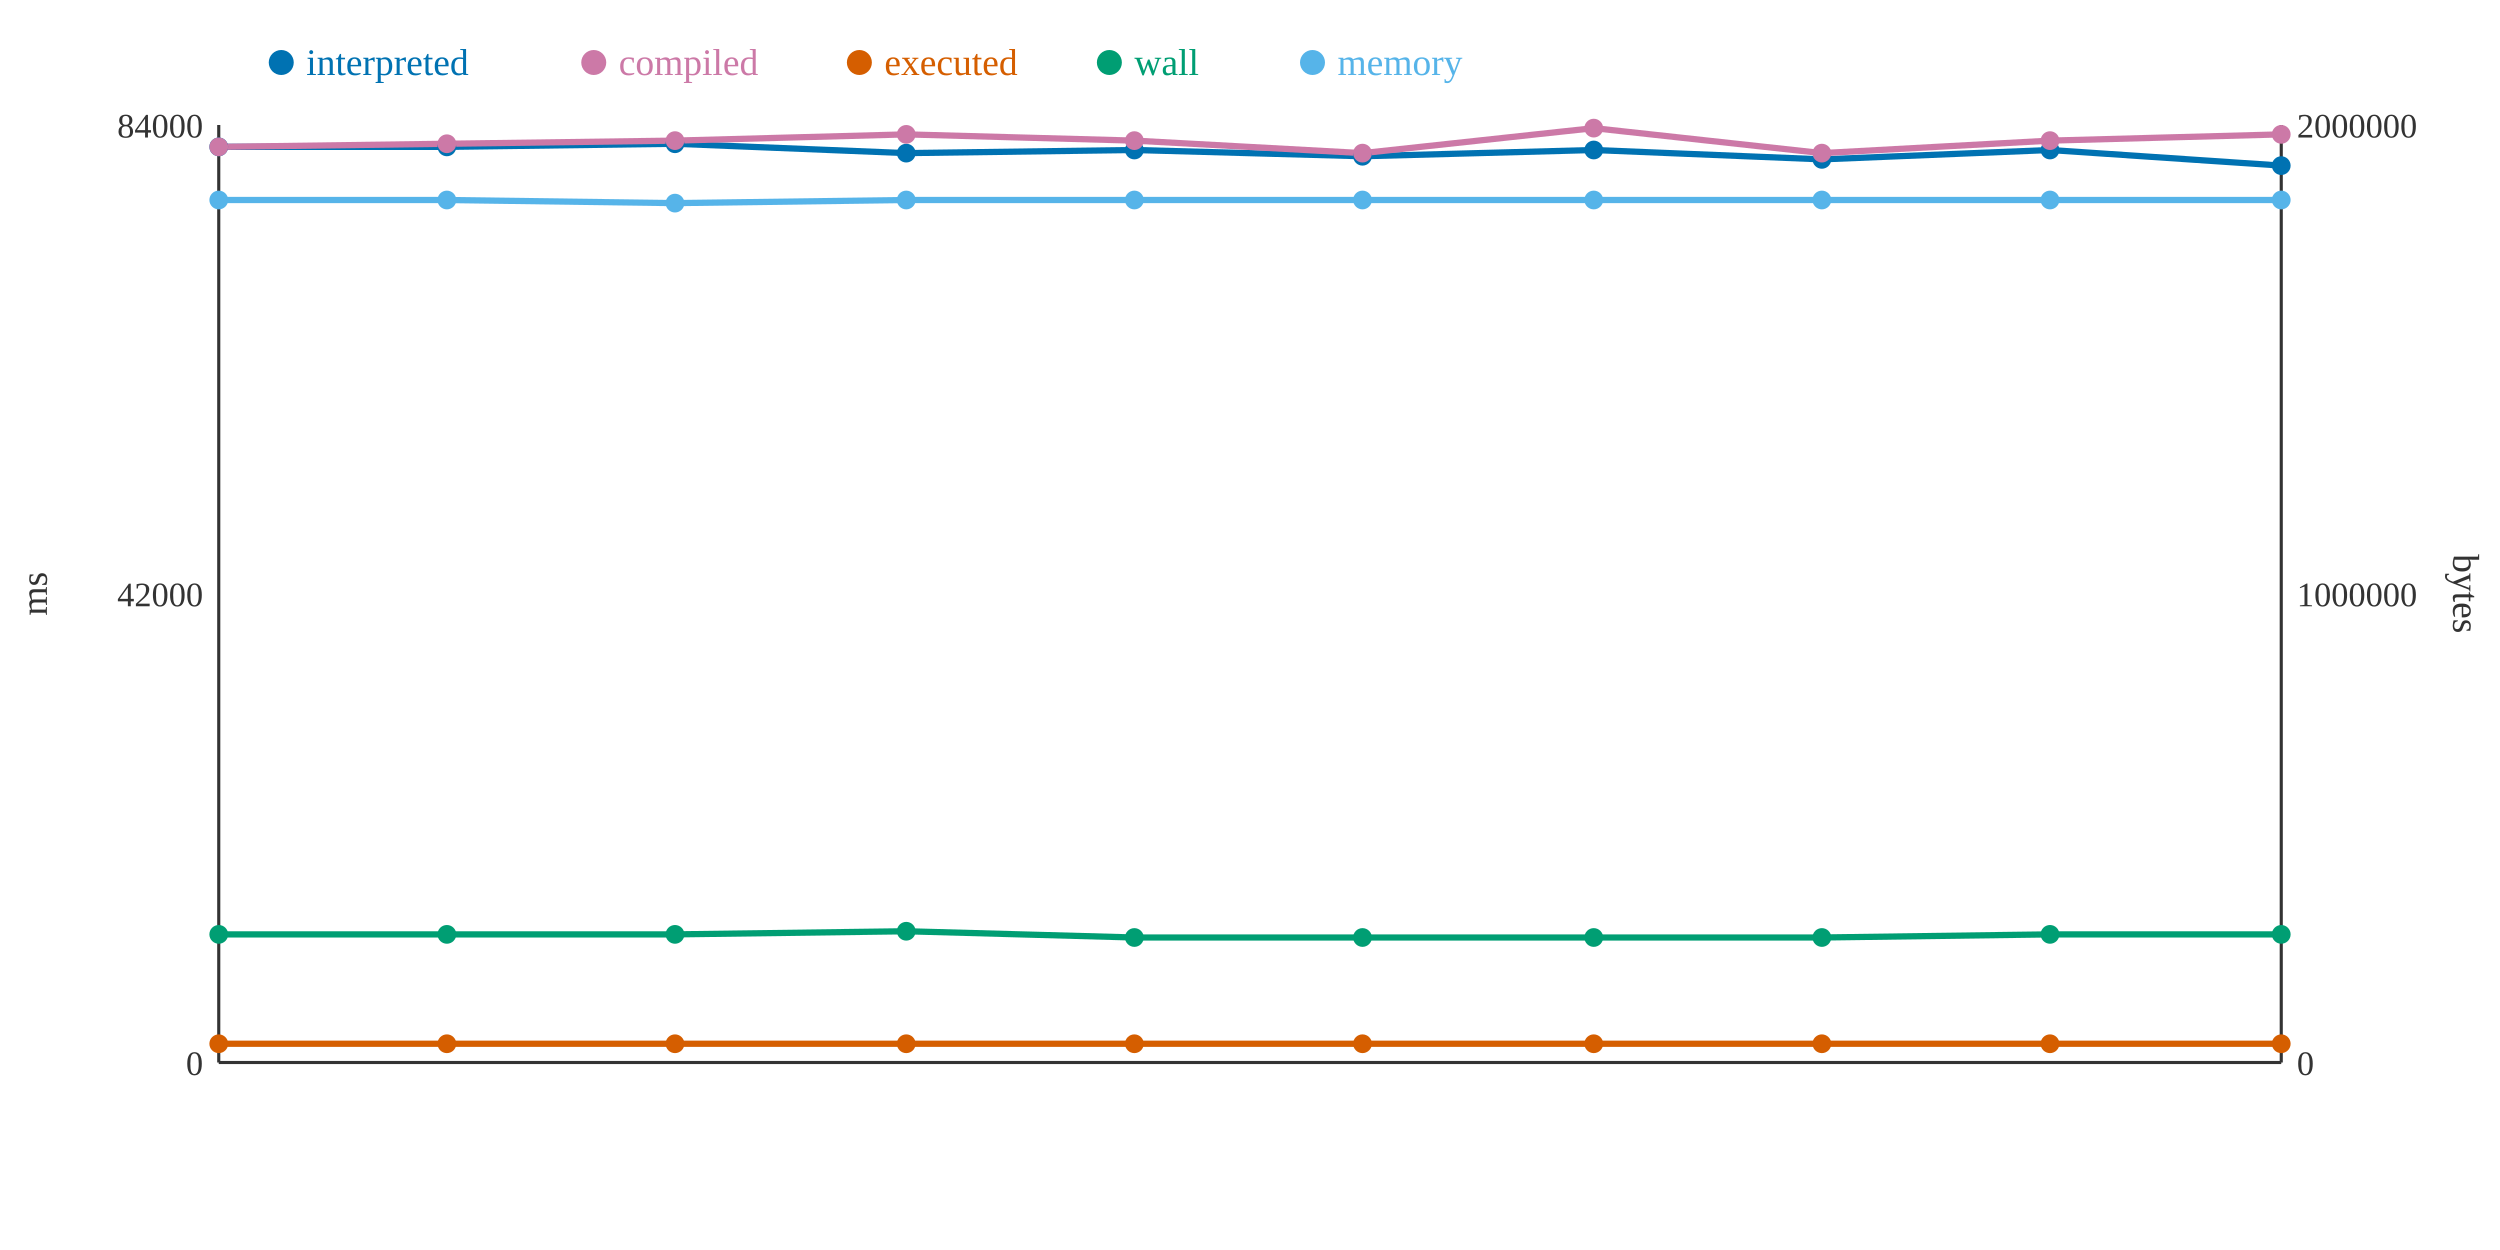
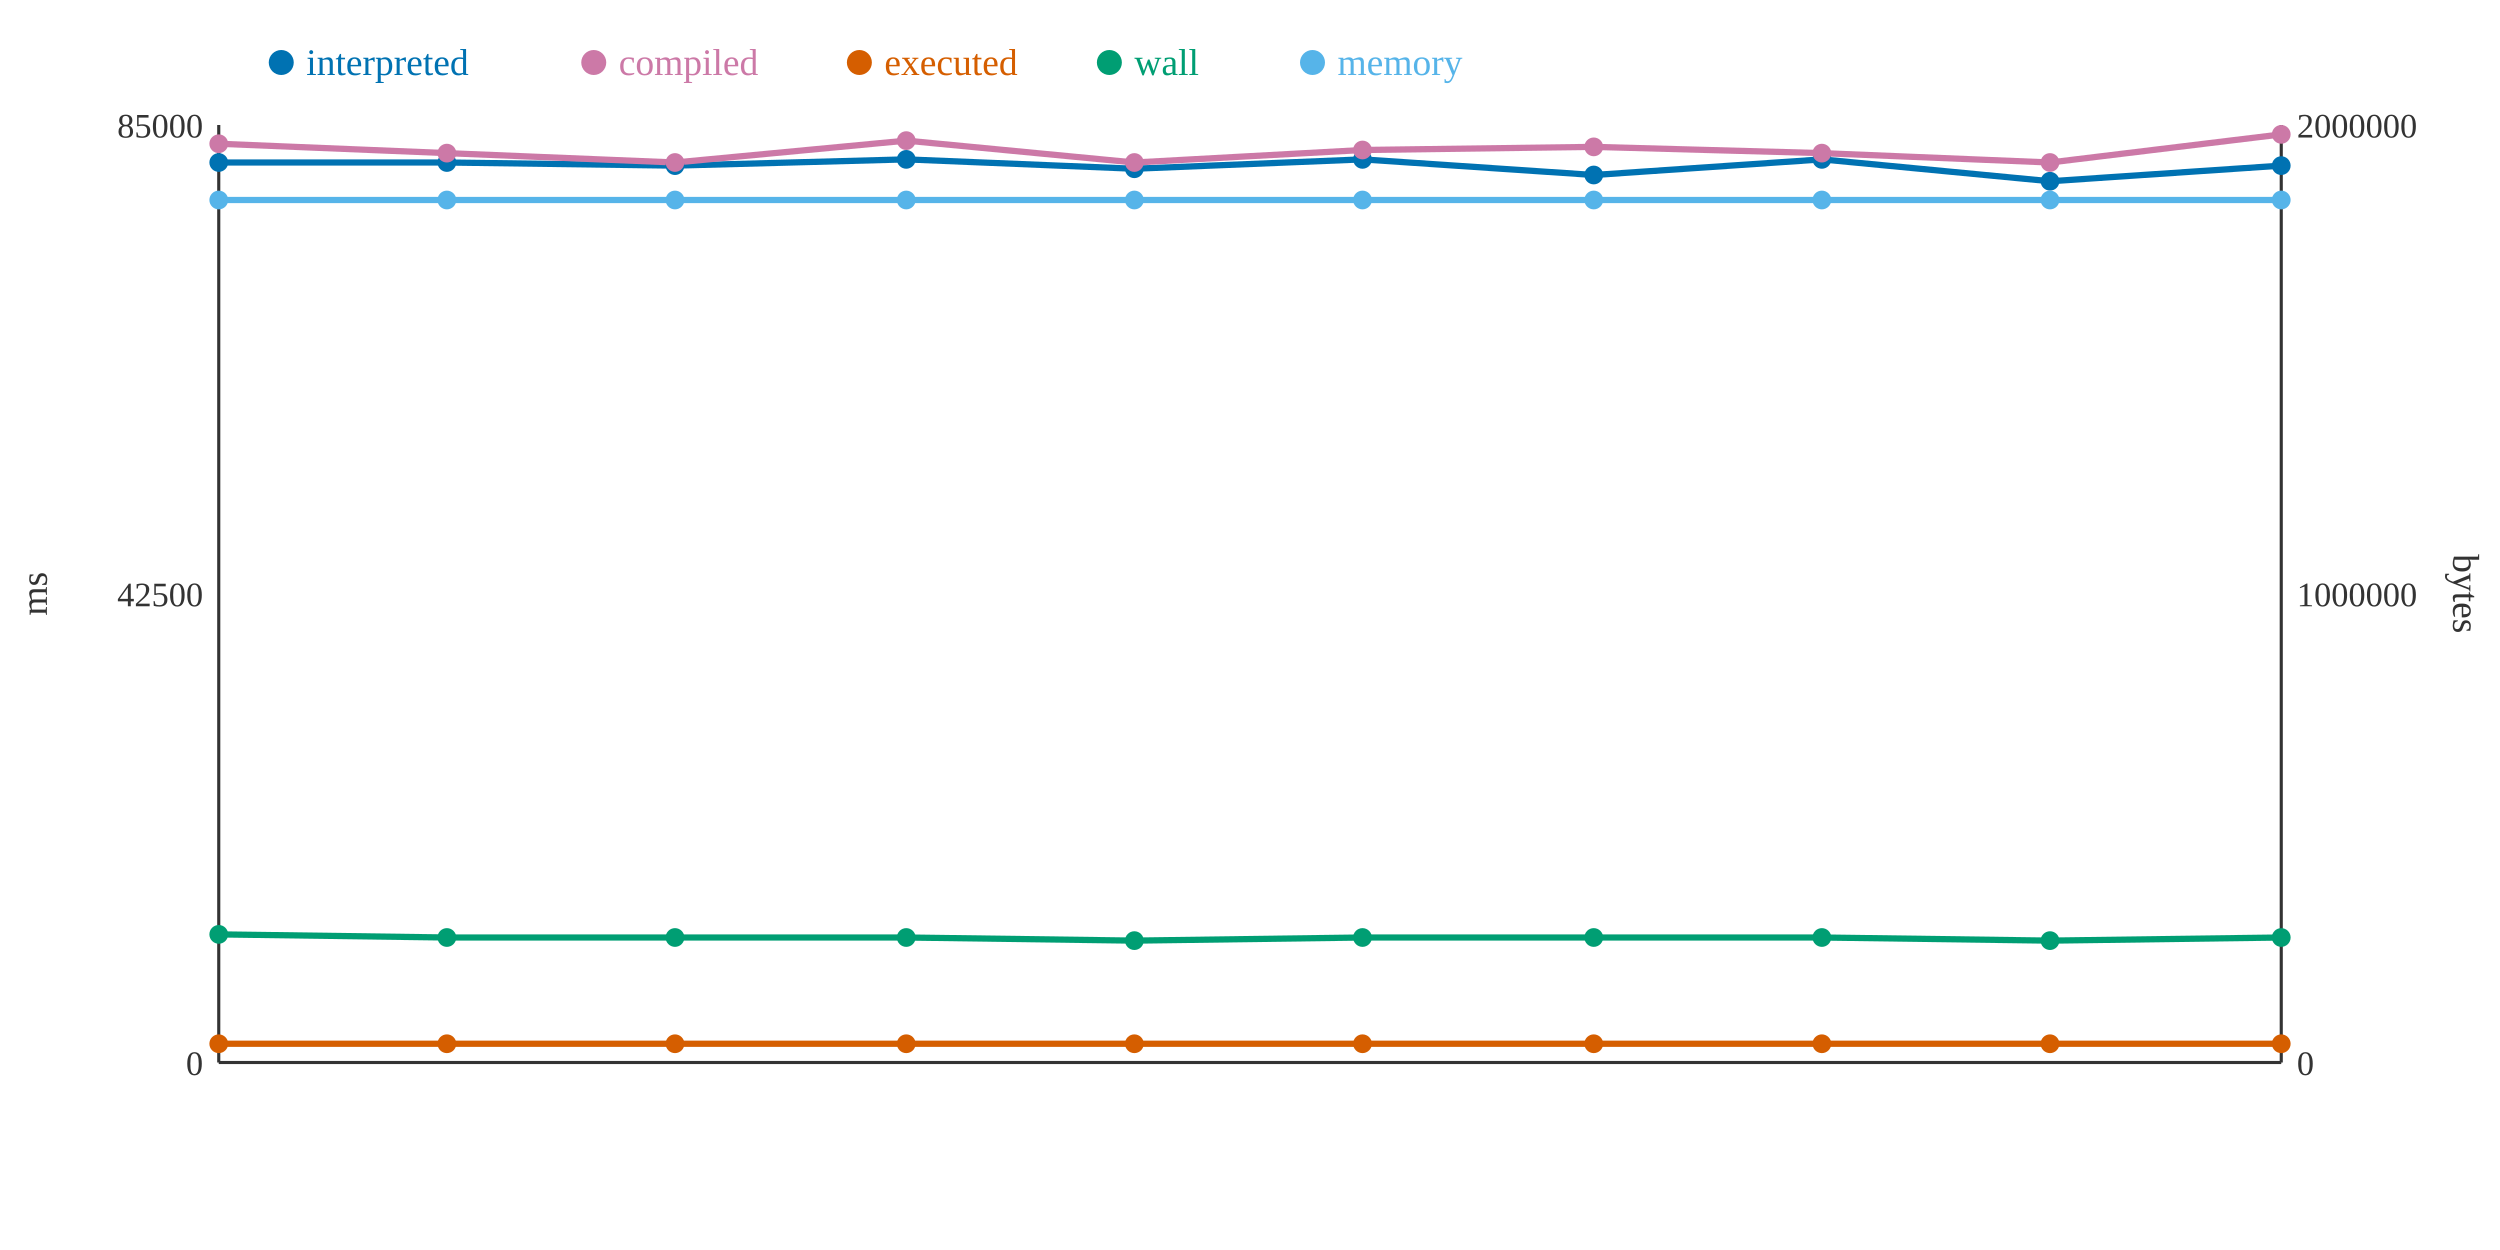
<svg xmlns="http://www.w3.org/2000/svg" width="800" height="400">
  <rect width="800" height="400" fill="white" />
  <line x1="70" y1="40" x2="70" y2="340" stroke="#333" stroke-width="1" />
  <line x1="70" y1="340" x2="730" y2="340" stroke="#333" stroke-width="1" />
  <line x1="730" y1="40" x2="730" y2="340" stroke="#333" stroke-width="1" />
  <text x="65" y="344" text-anchor="end" font-size="11" fill="#333">0</text>
-   <text x="65" y="194" text-anchor="end" font-size="11" fill="#333">42000</text>
-   <text x="65" y="44" text-anchor="end" font-size="11" fill="#333">84000</text>
+   <text x="65" y="194" text-anchor="end" font-size="11" fill="#333">42500</text>
+   <text x="65" y="44" text-anchor="end" font-size="11" fill="#333">85000</text>
  <text x="15" y="190" text-anchor="middle" font-size="12" fill="#333" transform="rotate(-90 15 190)">ms</text>
  <text x="735" y="344" text-anchor="start" font-size="11" fill="#333">0</text>
  <text x="735" y="194" text-anchor="start" font-size="11" fill="#333">1000000</text>
  <text x="735" y="44" text-anchor="start" font-size="11" fill="#333">2000000</text>
  <text x="785" y="190" text-anchor="middle" font-size="12" fill="#333" transform="rotate(90 785 190)">bytes</text>
-   <polyline points="70,47 143,47 216,46 290,49 363,48 436,50 510,48 583,51 656,48 730,53" fill="none" stroke="#0072B2" stroke-width="2" />
-   <polyline points="70,47 143,46 216,45 290,43 363,45 436,49 510,41 583,49 656,45 730,43" fill="none" stroke="#CC79A7" stroke-width="2" />
+   <polyline points="70,52 143,52 216,53 290,51 363,54 436,51 510,56 583,51 656,58 730,53" fill="none" stroke="#0072B2" stroke-width="2" />
+   <polyline points="70,46 143,49 216,52 290,45 363,52 436,48 510,47 583,49 656,52 730,43" fill="none" stroke="#CC79A7" stroke-width="2" />
  <polyline points="70,334 143,334 216,334 290,334 363,334 436,334 510,334 583,334 656,334 730,334" fill="none" stroke="#D55E00" stroke-width="2" />
-   <polyline points="70,299 143,299 216,299 290,298 363,300 436,300 510,300 583,300 656,299 730,299" fill="none" stroke="#009E73" stroke-width="2" />
-   <polyline points="70,64 143,64 216,65 290,64 363,64 436,64 510,64 583,64 656,64 730,64" fill="none" stroke="#56B4E9" stroke-width="2" />
-   <circle cx="70" cy="47" r="3" fill="#0072B2" />
-   <circle cx="70" cy="47" r="3" fill="#CC79A7" />
+   <polyline points="70,299 143,300 216,300 290,300 363,301 436,300 510,300 583,300 656,301 730,300" fill="none" stroke="#009E73" stroke-width="2" />
+   <polyline points="70,64 143,64 216,64 290,64 363,64 436,64 510,64 583,64 656,64 730,64" fill="none" stroke="#56B4E9" stroke-width="2" />
+   <circle cx="70" cy="52" r="3" fill="#0072B2" />
+   <circle cx="70" cy="46" r="3" fill="#CC79A7" />
  <circle cx="70" cy="334" r="3" fill="#D55E00" />
  <circle cx="70" cy="299" r="3" fill="#009E73" />
  <circle cx="70" cy="64" r="3" fill="#56B4E9" />
-   <circle cx="143" cy="47" r="3" fill="#0072B2" />
-   <circle cx="143" cy="46" r="3" fill="#CC79A7" />
+   <circle cx="143" cy="52" r="3" fill="#0072B2" />
+   <circle cx="143" cy="49" r="3" fill="#CC79A7" />
  <circle cx="143" cy="334" r="3" fill="#D55E00" />
-   <circle cx="143" cy="299" r="3" fill="#009E73" />
+   <circle cx="143" cy="300" r="3" fill="#009E73" />
  <circle cx="143" cy="64" r="3" fill="#56B4E9" />
-   <circle cx="216" cy="46" r="3" fill="#0072B2" />
-   <circle cx="216" cy="45" r="3" fill="#CC79A7" />
+   <circle cx="216" cy="53" r="3" fill="#0072B2" />
+   <circle cx="216" cy="52" r="3" fill="#CC79A7" />
  <circle cx="216" cy="334" r="3" fill="#D55E00" />
-   <circle cx="216" cy="299" r="3" fill="#009E73" />
-   <circle cx="216" cy="65" r="3" fill="#56B4E9" />
-   <circle cx="290" cy="49" r="3" fill="#0072B2" />
-   <circle cx="290" cy="43" r="3" fill="#CC79A7" />
+   <circle cx="216" cy="300" r="3" fill="#009E73" />
+   <circle cx="216" cy="64" r="3" fill="#56B4E9" />
+   <circle cx="290" cy="51" r="3" fill="#0072B2" />
+   <circle cx="290" cy="45" r="3" fill="#CC79A7" />
  <circle cx="290" cy="334" r="3" fill="#D55E00" />
-   <circle cx="290" cy="298" r="3" fill="#009E73" />
+   <circle cx="290" cy="300" r="3" fill="#009E73" />
  <circle cx="290" cy="64" r="3" fill="#56B4E9" />
-   <circle cx="363" cy="48" r="3" fill="#0072B2" />
-   <circle cx="363" cy="45" r="3" fill="#CC79A7" />
+   <circle cx="363" cy="54" r="3" fill="#0072B2" />
+   <circle cx="363" cy="52" r="3" fill="#CC79A7" />
  <circle cx="363" cy="334" r="3" fill="#D55E00" />
-   <circle cx="363" cy="300" r="3" fill="#009E73" />
+   <circle cx="363" cy="301" r="3" fill="#009E73" />
  <circle cx="363" cy="64" r="3" fill="#56B4E9" />
-   <circle cx="436" cy="50" r="3" fill="#0072B2" />
-   <circle cx="436" cy="49" r="3" fill="#CC79A7" />
+   <circle cx="436" cy="51" r="3" fill="#0072B2" />
+   <circle cx="436" cy="48" r="3" fill="#CC79A7" />
  <circle cx="436" cy="334" r="3" fill="#D55E00" />
  <circle cx="436" cy="300" r="3" fill="#009E73" />
  <circle cx="436" cy="64" r="3" fill="#56B4E9" />
-   <circle cx="510" cy="48" r="3" fill="#0072B2" />
-   <circle cx="510" cy="41" r="3" fill="#CC79A7" />
+   <circle cx="510" cy="56" r="3" fill="#0072B2" />
+   <circle cx="510" cy="47" r="3" fill="#CC79A7" />
  <circle cx="510" cy="334" r="3" fill="#D55E00" />
  <circle cx="510" cy="300" r="3" fill="#009E73" />
  <circle cx="510" cy="64" r="3" fill="#56B4E9" />
  <circle cx="583" cy="51" r="3" fill="#0072B2" />
  <circle cx="583" cy="49" r="3" fill="#CC79A7" />
  <circle cx="583" cy="334" r="3" fill="#D55E00" />
  <circle cx="583" cy="300" r="3" fill="#009E73" />
  <circle cx="583" cy="64" r="3" fill="#56B4E9" />
-   <circle cx="656" cy="48" r="3" fill="#0072B2" />
-   <circle cx="656" cy="45" r="3" fill="#CC79A7" />
+   <circle cx="656" cy="58" r="3" fill="#0072B2" />
+   <circle cx="656" cy="52" r="3" fill="#CC79A7" />
  <circle cx="656" cy="334" r="3" fill="#D55E00" />
-   <circle cx="656" cy="299" r="3" fill="#009E73" />
+   <circle cx="656" cy="301" r="3" fill="#009E73" />
  <circle cx="656" cy="64" r="3" fill="#56B4E9" />
  <circle cx="730" cy="53" r="3" fill="#0072B2" />
  <circle cx="730" cy="43" r="3" fill="#CC79A7" />
  <circle cx="730" cy="334" r="3" fill="#D55E00" />
-   <circle cx="730" cy="299" r="3" fill="#009E73" />
+   <circle cx="730" cy="300" r="3" fill="#009E73" />
  <circle cx="730" cy="64" r="3" fill="#56B4E9" />
  <circle cx="90" cy="20" r="4" fill="#0072B2" />
  <text x="98" y="24" text-anchor="start" font-size="12" fill="#0072B2">interpreted</text>
  <circle cx="190" cy="20" r="4" fill="#CC79A7" />
  <text x="198" y="24" text-anchor="start" font-size="12" fill="#CC79A7">compiled</text>
  <circle cx="275" cy="20" r="4" fill="#D55E00" />
  <text x="283" y="24" text-anchor="start" font-size="12" fill="#D55E00">executed</text>
  <circle cx="355" cy="20" r="4" fill="#009E73" />
  <text x="363" y="24" text-anchor="start" font-size="12" fill="#009E73">wall</text>
  <circle cx="420" cy="20" r="4" fill="#56B4E9" />
  <text x="428" y="24" text-anchor="start" font-size="12" fill="#56B4E9">memory</text>
</svg>
